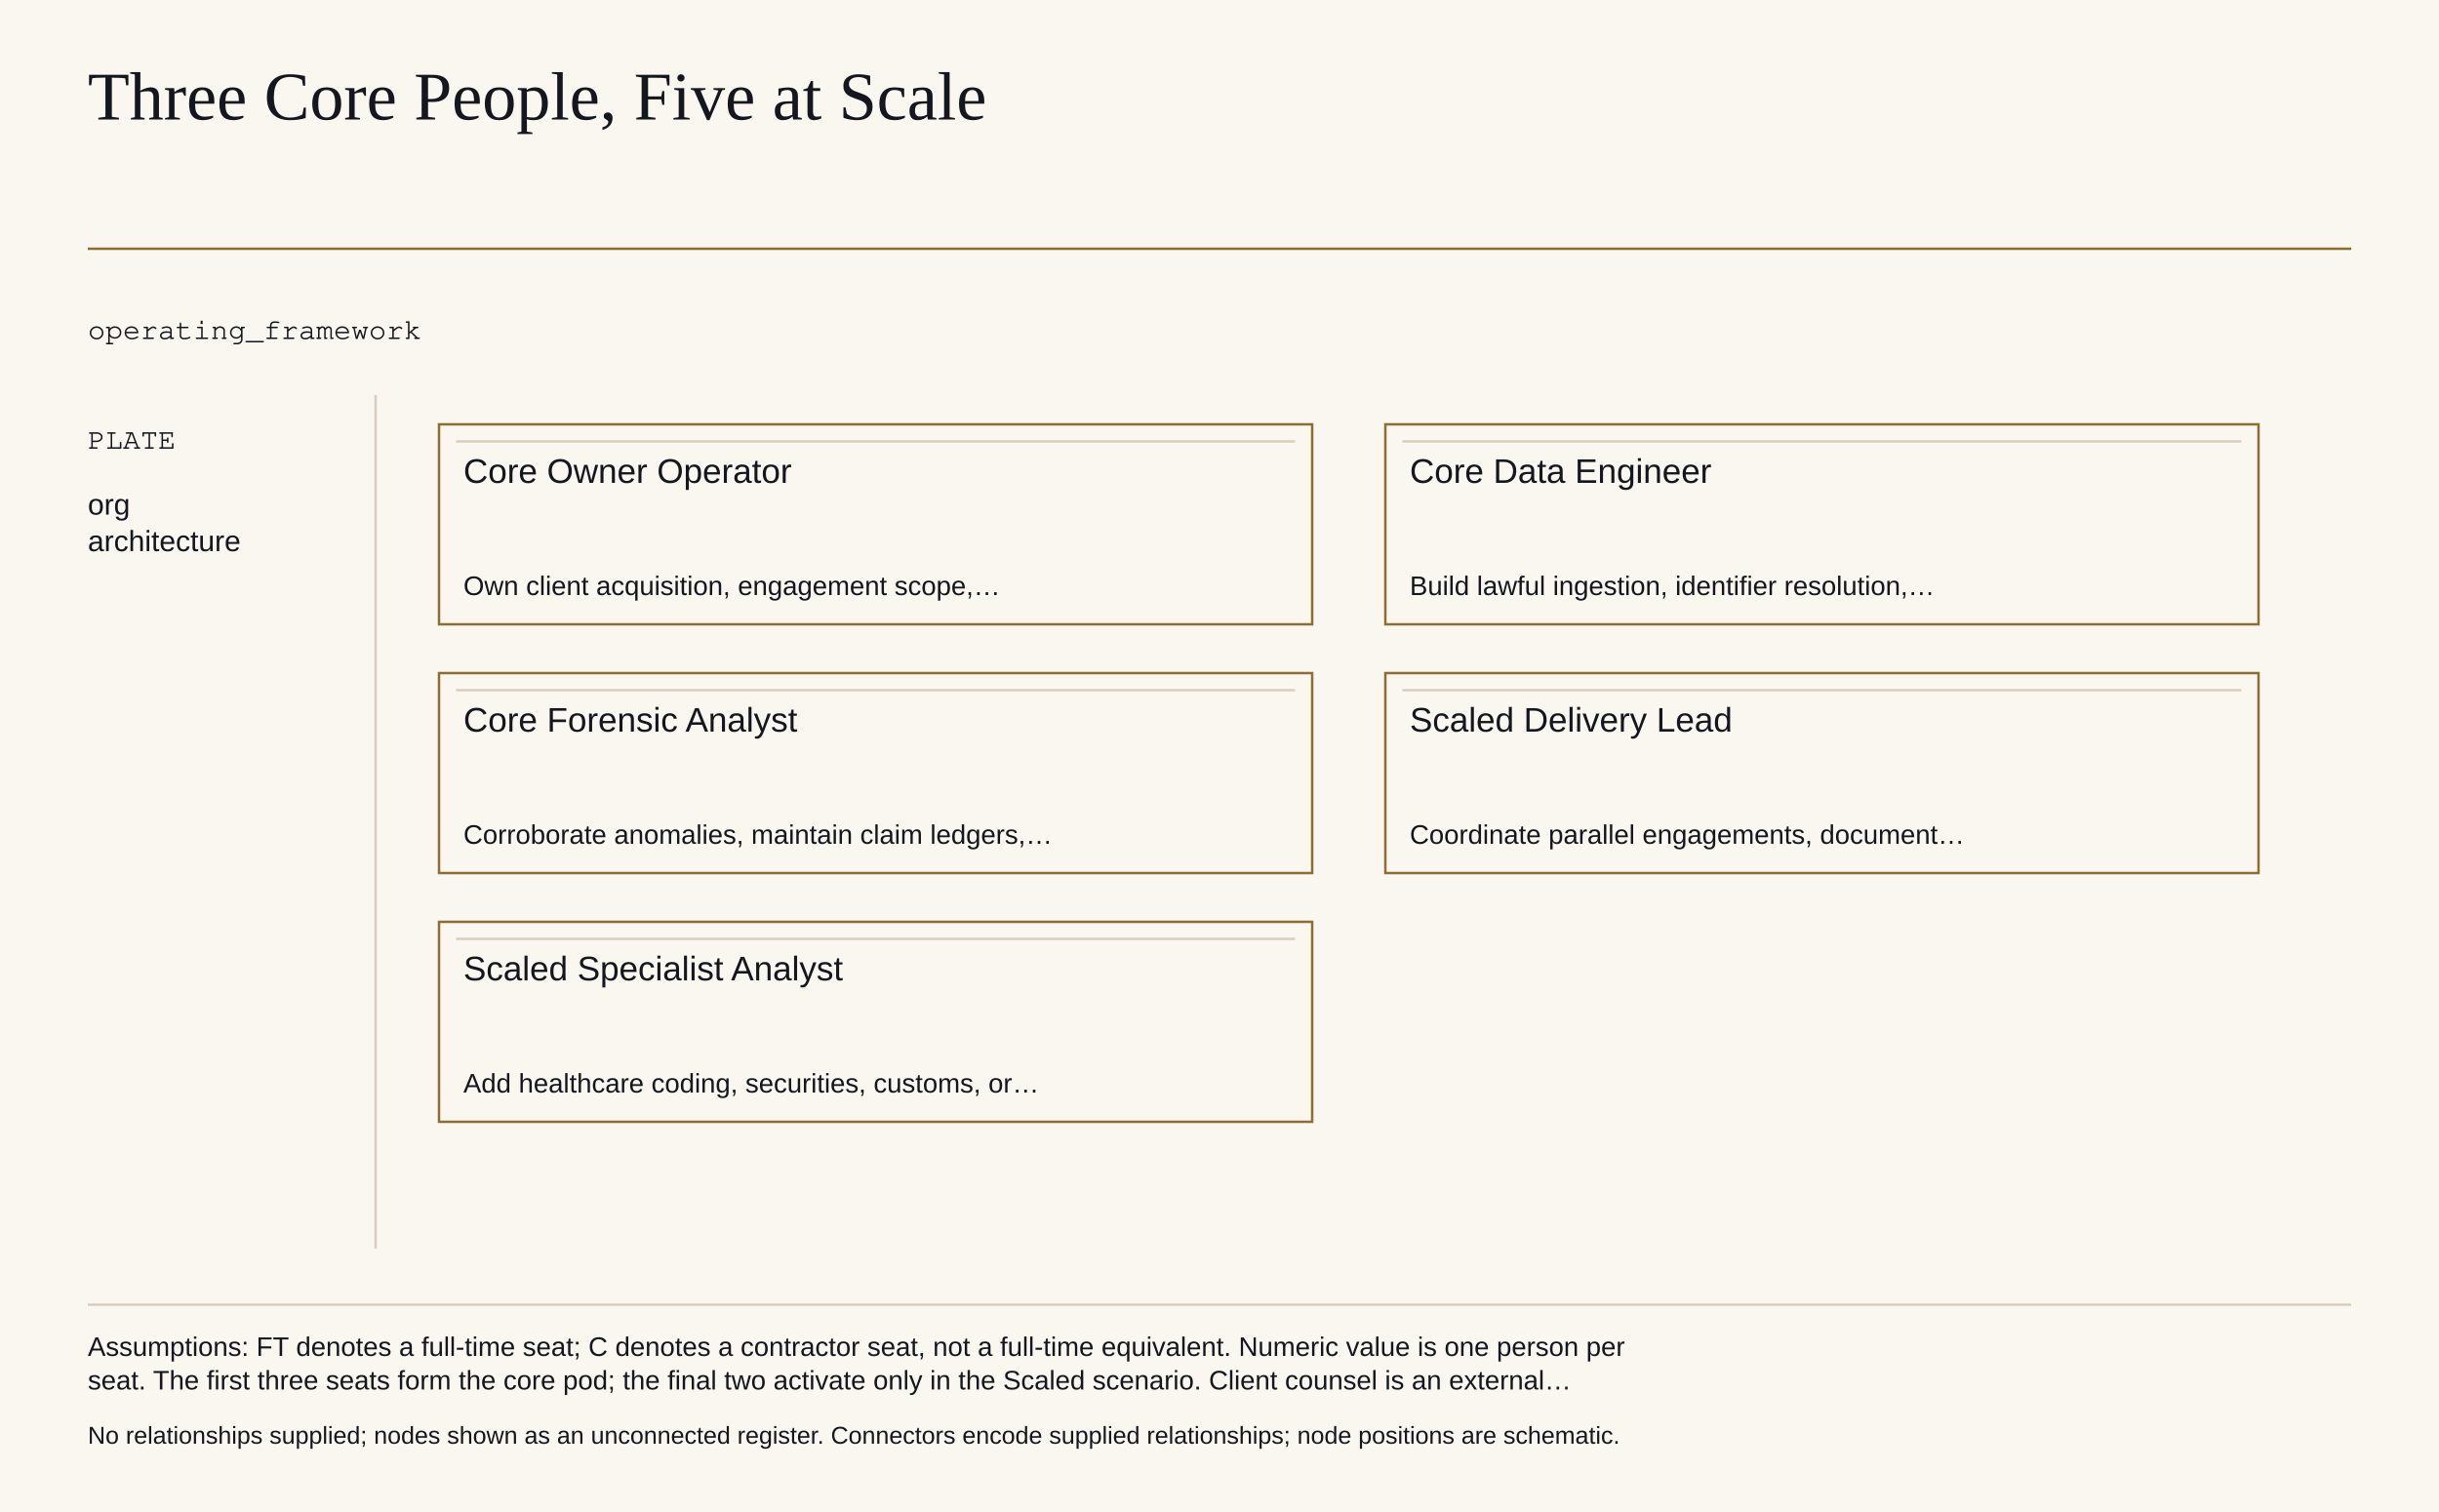
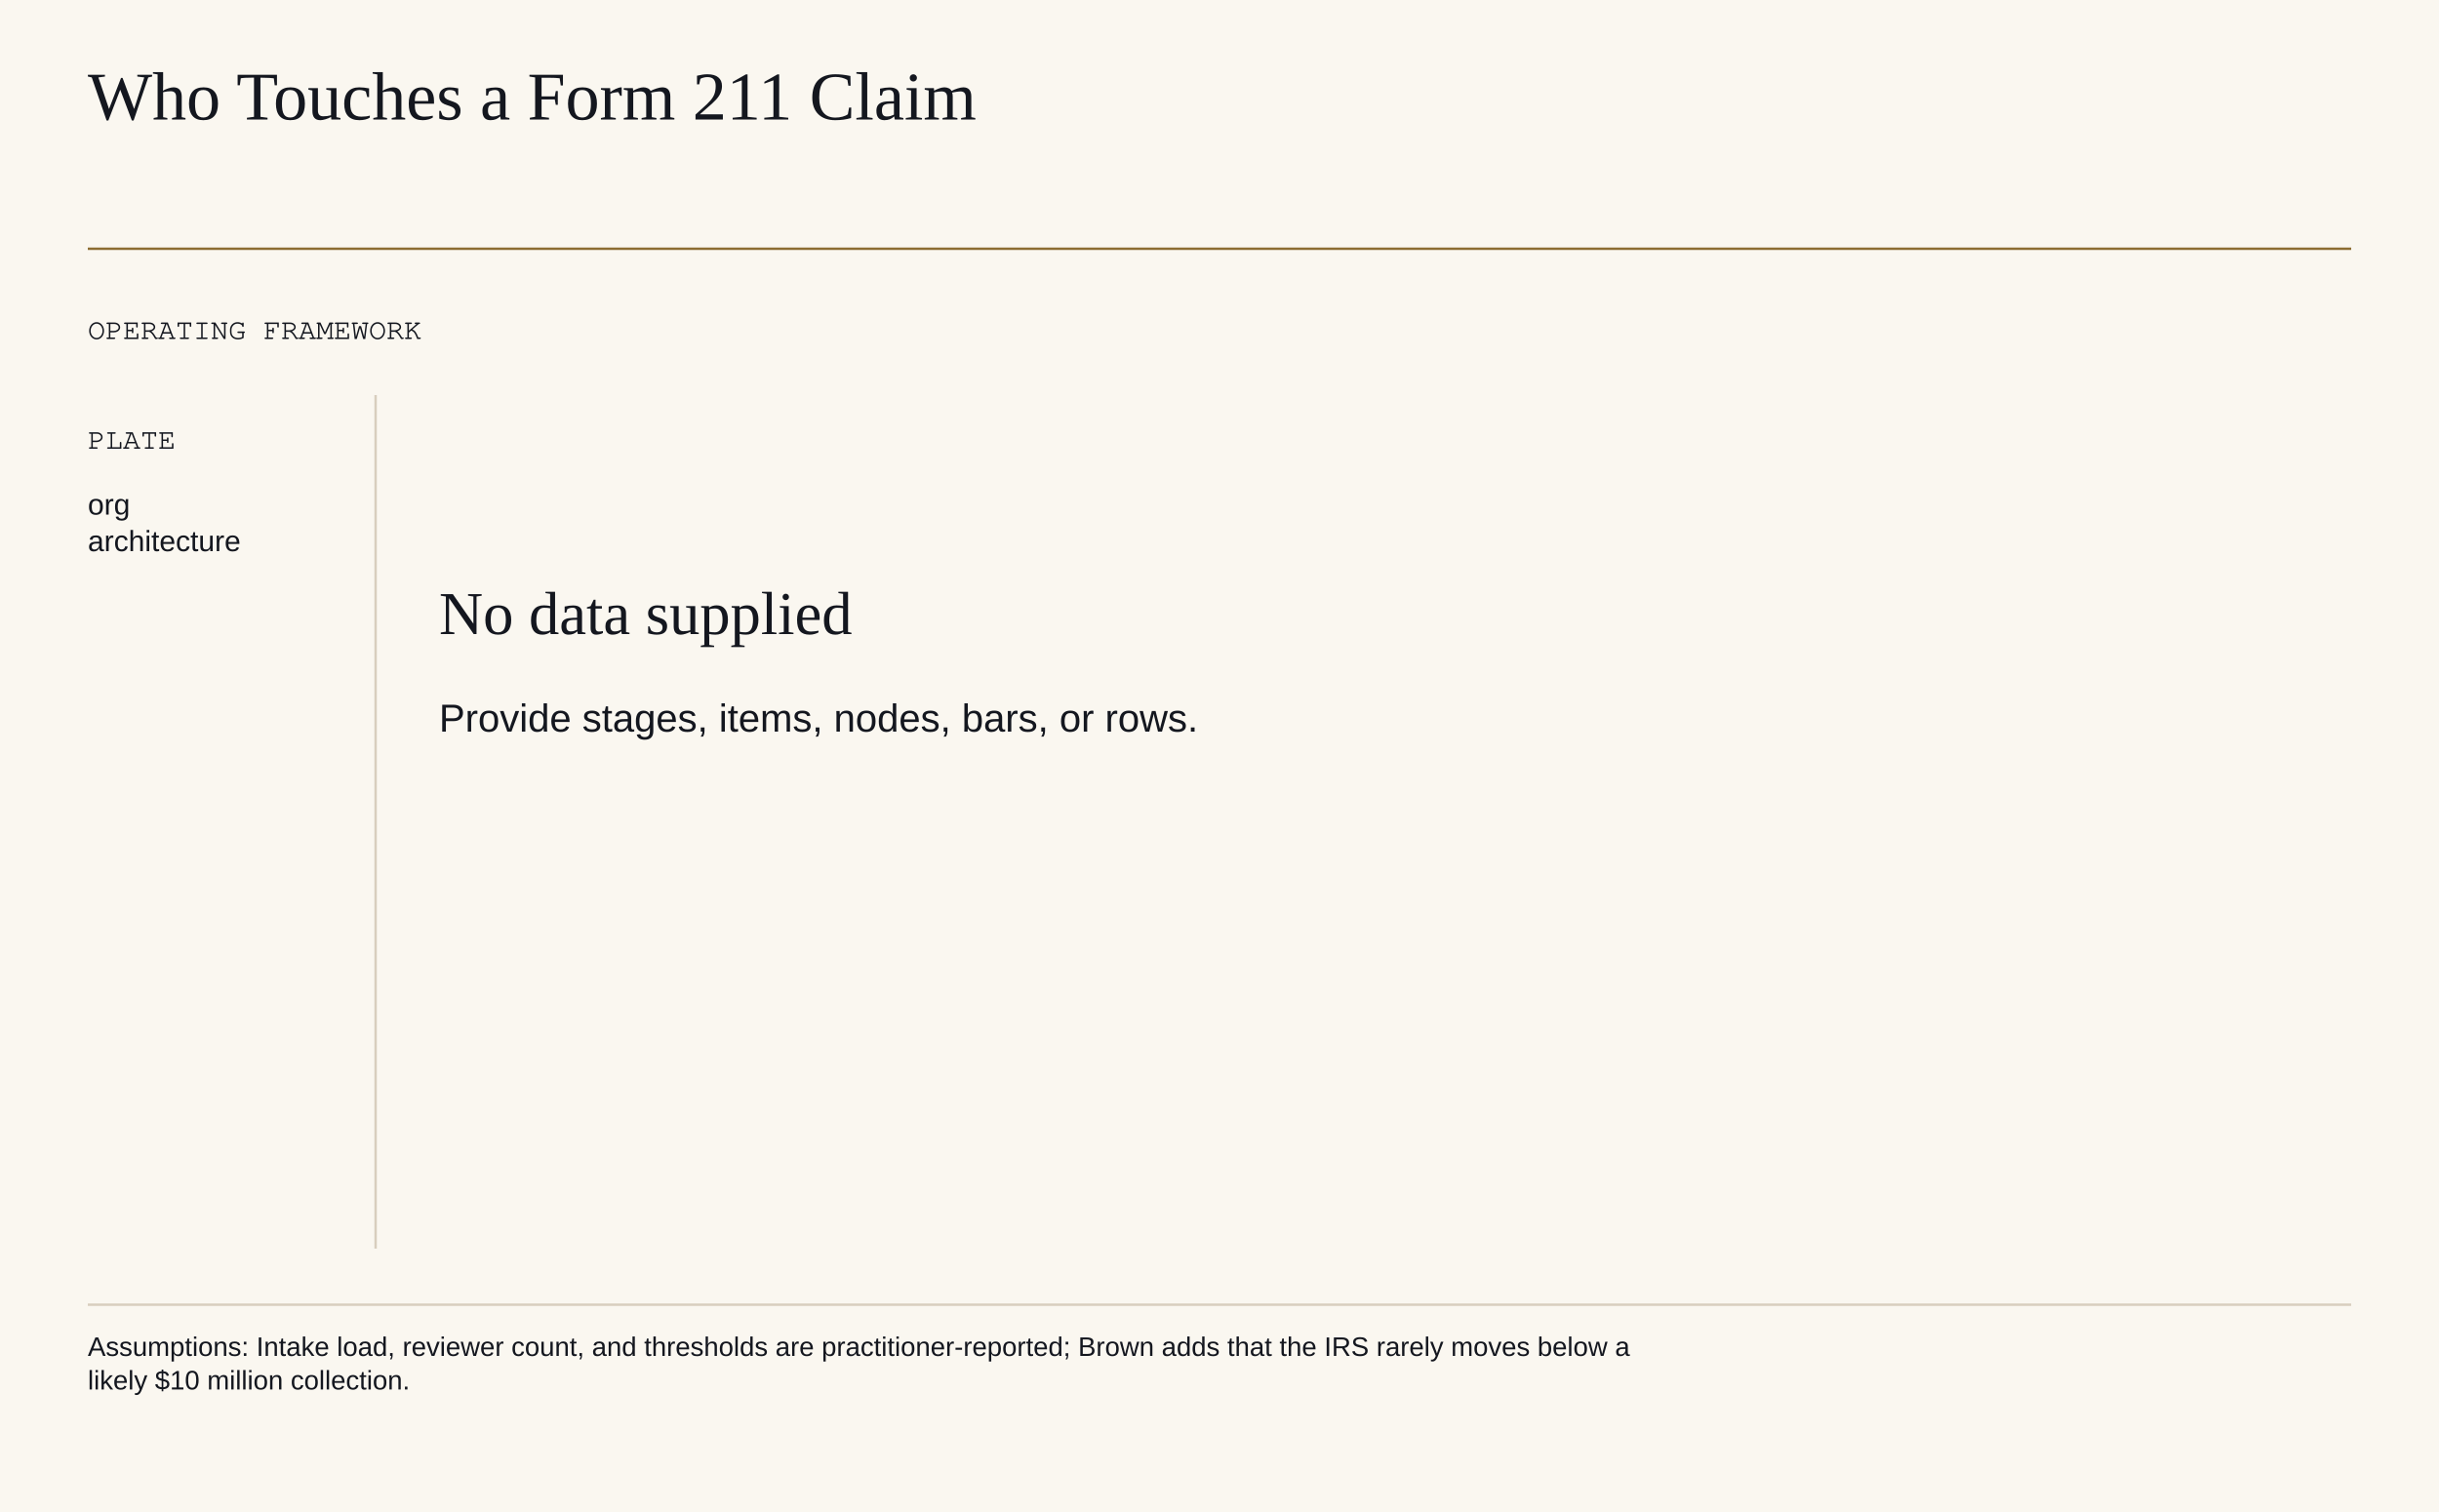
<svg xmlns="http://www.w3.org/2000/svg" viewBox="0 0 1000 620" role="img">
  <rect x="0" y="0" width="1000" height="620" fill="#FAF7F0" stroke="none" stroke-width="1" />
  <text x="36" y="49" font-family="Georgia, 'Times New Roman', serif" font-size="28" fill="#14171F" text-anchor="start" style="font-variant-numeric:tabular-nums">
-     <tspan x="36" dy="0">Three Core People, Five at Scale</tspan>
+     <tspan x="36" dy="0">Who Touches a Form 211 Claim</tspan>
  </text>
  <line x1="36" y1="102" x2="964" y2="102" stroke="#8C6D32" stroke-width="1" />
  <text x="36" y="139" font-family="Courier, monospace" font-size="12" fill="#14171F" text-anchor="start" style="font-variant-numeric:tabular-nums">
-     <tspan x="36" dy="0">operating_framework</tspan>
+     <tspan x="36" dy="0">OPERATING FRAMEWORK</tspan>
  </text>
  <line x1="154" y1="162" x2="154" y2="512" stroke="#D8CEBE" stroke-width="1" />
  <text x="36" y="184" font-family="Courier, monospace" font-size="12" fill="#14171F" text-anchor="start" style="font-variant-numeric:tabular-nums">
    <tspan x="36" dy="0">PLATE</tspan>
  </text>
  <text x="36" y="211" font-family="Arial, Helvetica, sans-serif" font-size="12" fill="#14171F" text-anchor="start" style="font-variant-numeric:tabular-nums">
    <tspan x="36" dy="0">org</tspan>
    <tspan x="36" dy="15.0">architecture</tspan>
  </text>
-   <rect x="180.0" y="174.0" width="358.0" height="82" fill="#FAF7F0" stroke="#8C6D32" stroke-width="1" />
-   <line x1="187.0" y1="181.0" x2="531.0" y2="181.0" stroke="#D8CEBE" stroke-width="1" />
-   <text x="190.0" y="198.0" font-family="Arial, Helvetica, sans-serif" font-size="14" fill="#14171F" text-anchor="start" style="font-variant-numeric:tabular-nums">
-     <tspan x="190.0" dy="0">Core Owner Operator</tspan>
+   <text x="180" y="260" font-family="Georgia, 'Times New Roman', serif" font-size="25" fill="#14171F" text-anchor="start" style="font-variant-numeric:tabular-nums">
+     <tspan x="180" dy="0">No data supplied</tspan>
  </text>
-   <text x="190.0" y="244.0" font-family="Arial, Helvetica, sans-serif" font-size="11" fill="#14171F" text-anchor="start" style="font-variant-numeric:tabular-nums">
-     <tspan x="190.0" dy="0">Own client acquisition, engagement scope,…</tspan>
-   </text>
-   <rect x="568.0" y="174.0" width="358.0" height="82" fill="#FAF7F0" stroke="#8C6D32" stroke-width="1" />
-   <line x1="575.0" y1="181.0" x2="919.0" y2="181.0" stroke="#D8CEBE" stroke-width="1" />
-   <text x="578.0" y="198.0" font-family="Arial, Helvetica, sans-serif" font-size="14" fill="#14171F" text-anchor="start" style="font-variant-numeric:tabular-nums">
-     <tspan x="578.0" dy="0">Core Data Engineer</tspan>
-   </text>
-   <text x="578.0" y="244.0" font-family="Arial, Helvetica, sans-serif" font-size="11" fill="#14171F" text-anchor="start" style="font-variant-numeric:tabular-nums">
-     <tspan x="578.0" dy="0">Build lawful ingestion, identifier resolution,…</tspan>
-   </text>
-   <rect x="180.0" y="276.0" width="358.0" height="82" fill="#FAF7F0" stroke="#8C6D32" stroke-width="1" />
-   <line x1="187.0" y1="283.0" x2="531.0" y2="283.0" stroke="#D8CEBE" stroke-width="1" />
-   <text x="190.0" y="300.0" font-family="Arial, Helvetica, sans-serif" font-size="14" fill="#14171F" text-anchor="start" style="font-variant-numeric:tabular-nums">
-     <tspan x="190.0" dy="0">Core Forensic Analyst</tspan>
-   </text>
-   <text x="190.0" y="346.0" font-family="Arial, Helvetica, sans-serif" font-size="11" fill="#14171F" text-anchor="start" style="font-variant-numeric:tabular-nums">
-     <tspan x="190.0" dy="0">Corroborate anomalies, maintain claim ledgers,…</tspan>
-   </text>
-   <rect x="568.0" y="276.0" width="358.0" height="82" fill="#FAF7F0" stroke="#8C6D32" stroke-width="1" />
-   <line x1="575.0" y1="283.0" x2="919.0" y2="283.0" stroke="#D8CEBE" stroke-width="1" />
-   <text x="578.0" y="300.0" font-family="Arial, Helvetica, sans-serif" font-size="14" fill="#14171F" text-anchor="start" style="font-variant-numeric:tabular-nums">
-     <tspan x="578.0" dy="0">Scaled Delivery Lead</tspan>
-   </text>
-   <text x="578.0" y="346.0" font-family="Arial, Helvetica, sans-serif" font-size="11" fill="#14171F" text-anchor="start" style="font-variant-numeric:tabular-nums">
-     <tspan x="578.0" dy="0">Coordinate parallel engagements, document…</tspan>
-   </text>
-   <rect x="180.0" y="378.0" width="358.0" height="82" fill="#FAF7F0" stroke="#8C6D32" stroke-width="1" />
-   <line x1="187.0" y1="385.0" x2="531.0" y2="385.0" stroke="#D8CEBE" stroke-width="1" />
-   <text x="190.0" y="402.0" font-family="Arial, Helvetica, sans-serif" font-size="14" fill="#14171F" text-anchor="start" style="font-variant-numeric:tabular-nums">
-     <tspan x="190.0" dy="0">Scaled Specialist Analyst</tspan>
-   </text>
-   <text x="190.0" y="448.0" font-family="Arial, Helvetica, sans-serif" font-size="11" fill="#14171F" text-anchor="start" style="font-variant-numeric:tabular-nums">
-     <tspan x="190.0" dy="0">Add healthcare coding, securities, customs, or…</tspan>
+   <text x="180" y="300" font-family="Arial, Helvetica, sans-serif" font-size="16" fill="#14171F" text-anchor="start" style="font-variant-numeric:tabular-nums">
+     <tspan x="180" dy="0">Provide stages, items, nodes, bars, or rows.</tspan>
  </text>
  <line x1="36" y1="535" x2="964" y2="535" stroke="#D8CEBE" stroke-width="1" />
  <text x="36" y="556" font-family="Arial, Helvetica, sans-serif" font-size="11" fill="#14171F" text-anchor="start" style="font-variant-numeric:tabular-nums">
-     <tspan x="36" dy="0">Assumptions: FT denotes a full-time seat; C denotes a contractor seat, not a full-time equivalent. Numeric value is one person per</tspan>
-     <tspan x="36" dy="13.75">seat. The first three seats form the core pod; the final two activate only in the Scaled scenario. Client counsel is an external…</tspan>
+     <tspan x="36" dy="0">Assumptions: Intake load, reviewer count, and thresholds are practitioner-reported; Brown adds that the IRS rarely moves below a</tspan>
+     <tspan x="36" dy="13.75">likely $10 million collection.</tspan>
  </text>
  <text x="36" y="592" font-family="Arial, Helvetica, sans-serif" font-size="10" fill="#14171F" text-anchor="start" style="font-variant-numeric:tabular-nums">
-     <tspan x="36" dy="0">No relationships supplied; nodes shown as an unconnected register. Connectors encode supplied relationships; node positions are schematic.</tspan>
+     <tspan x="36" dy="0" />
  </text>
</svg>
